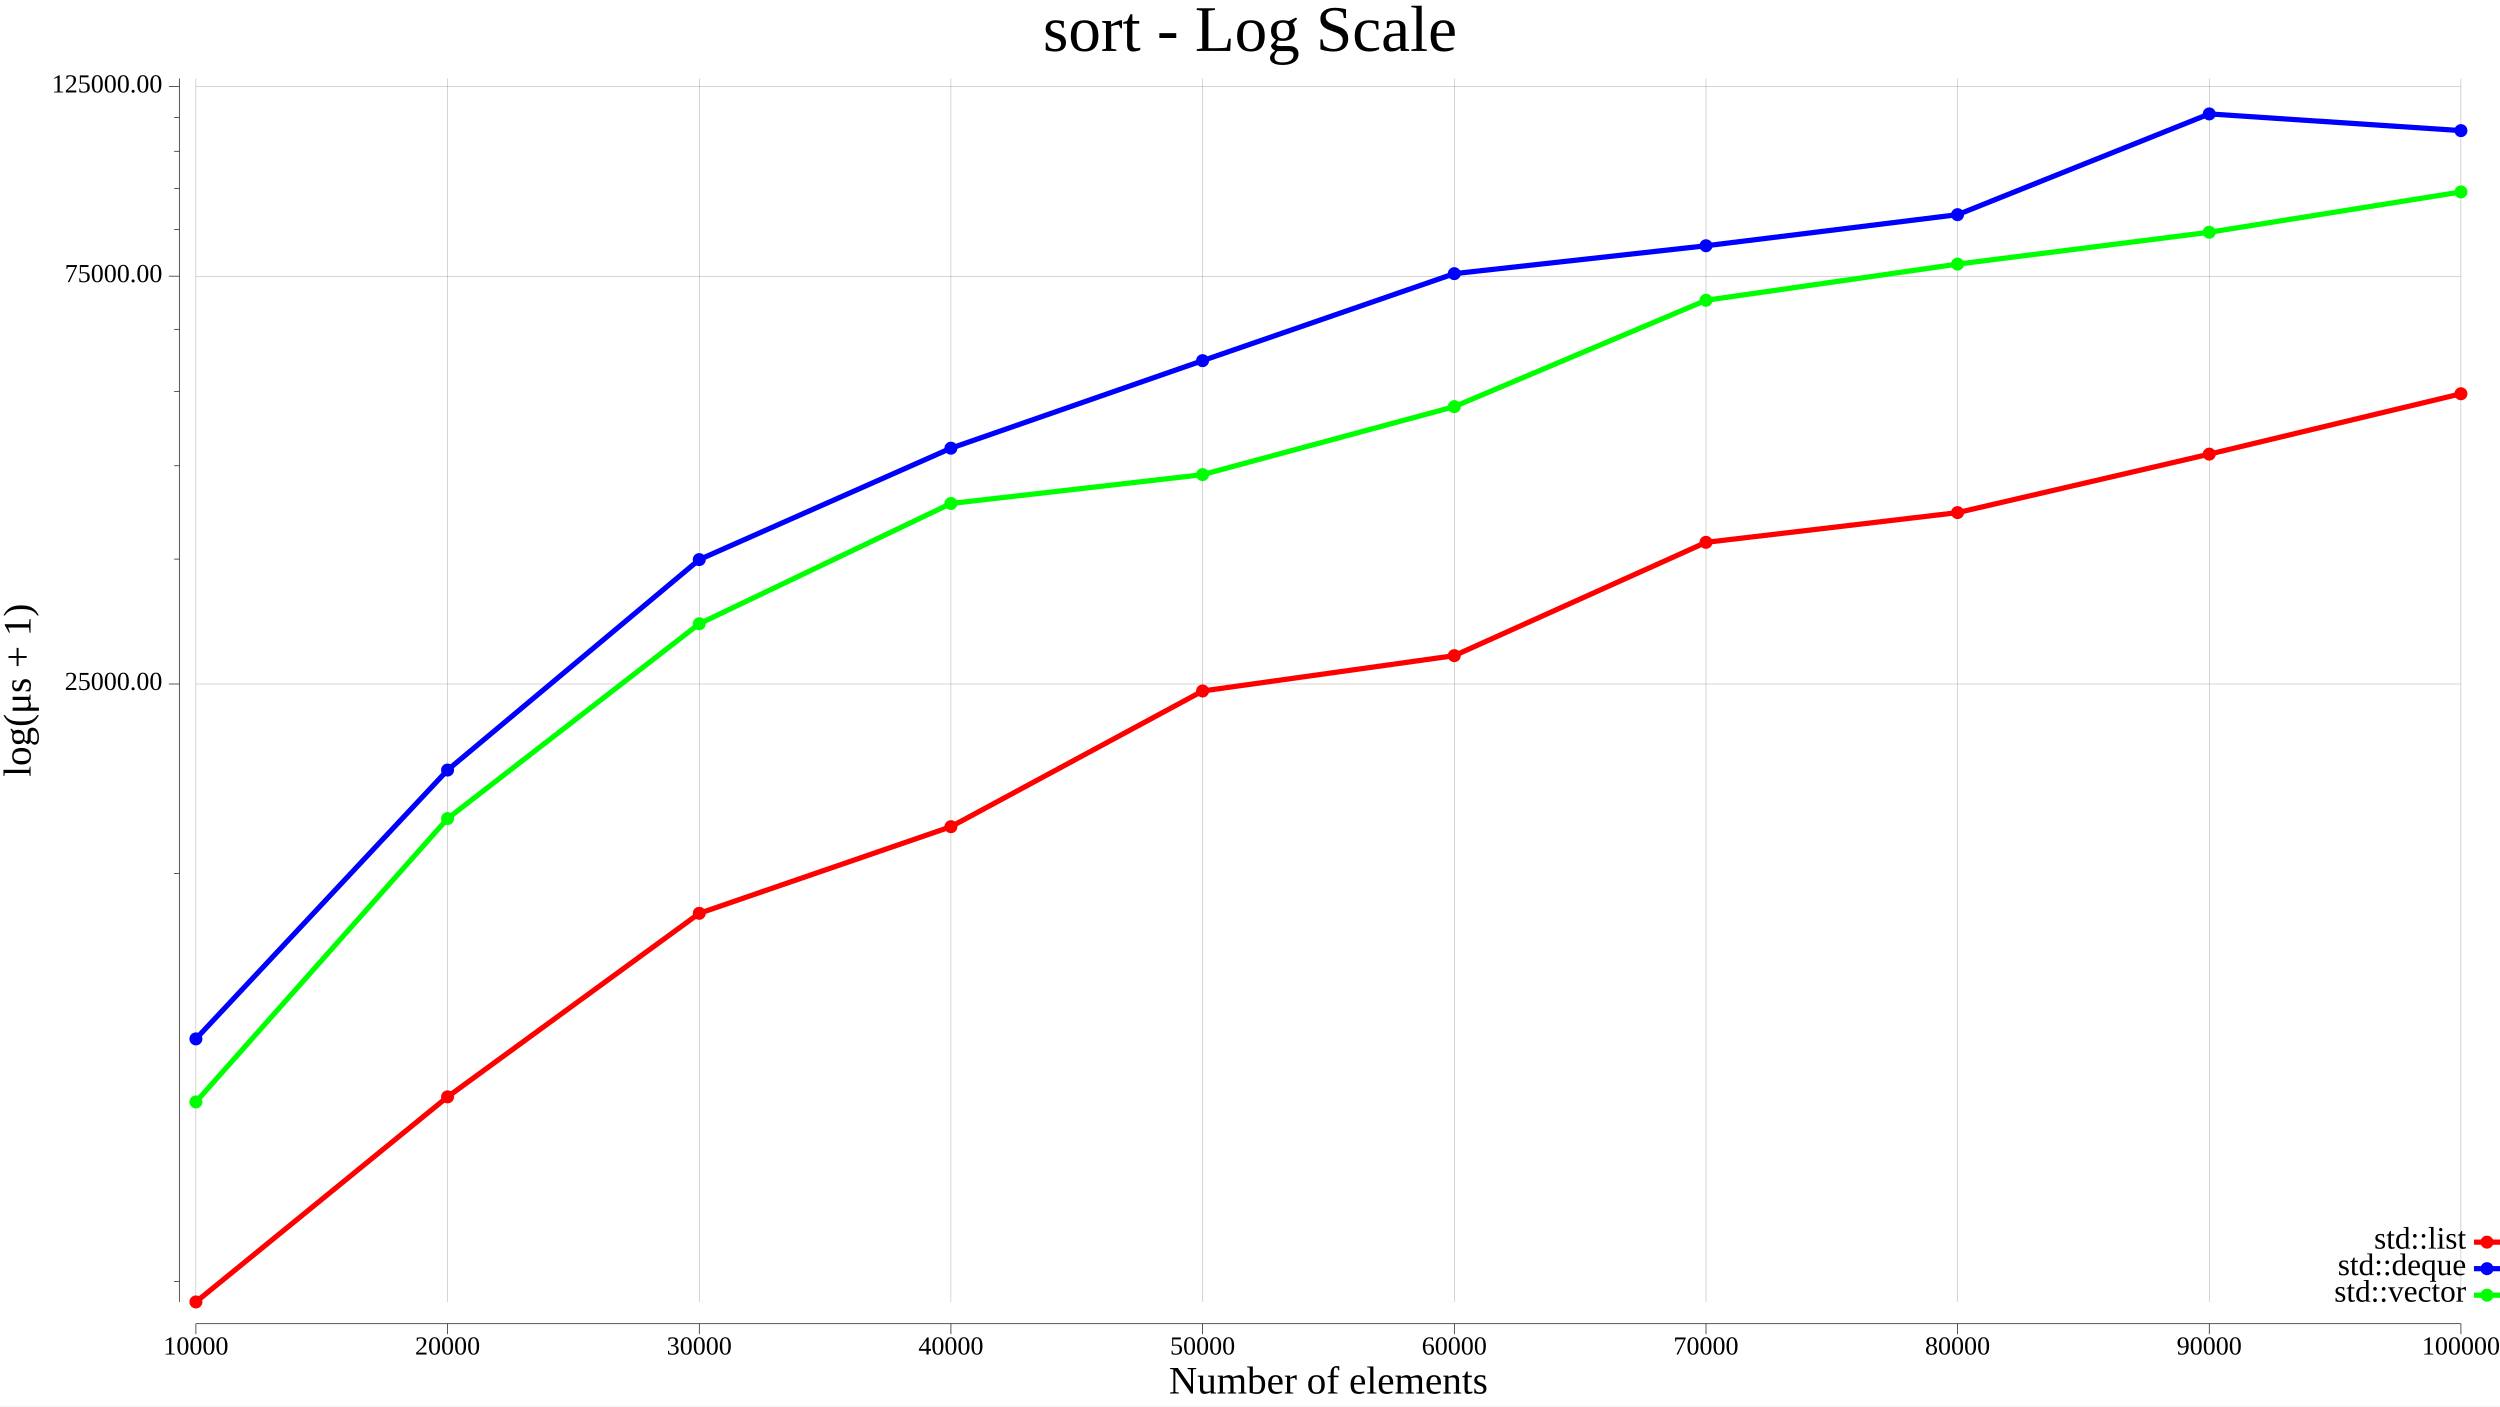
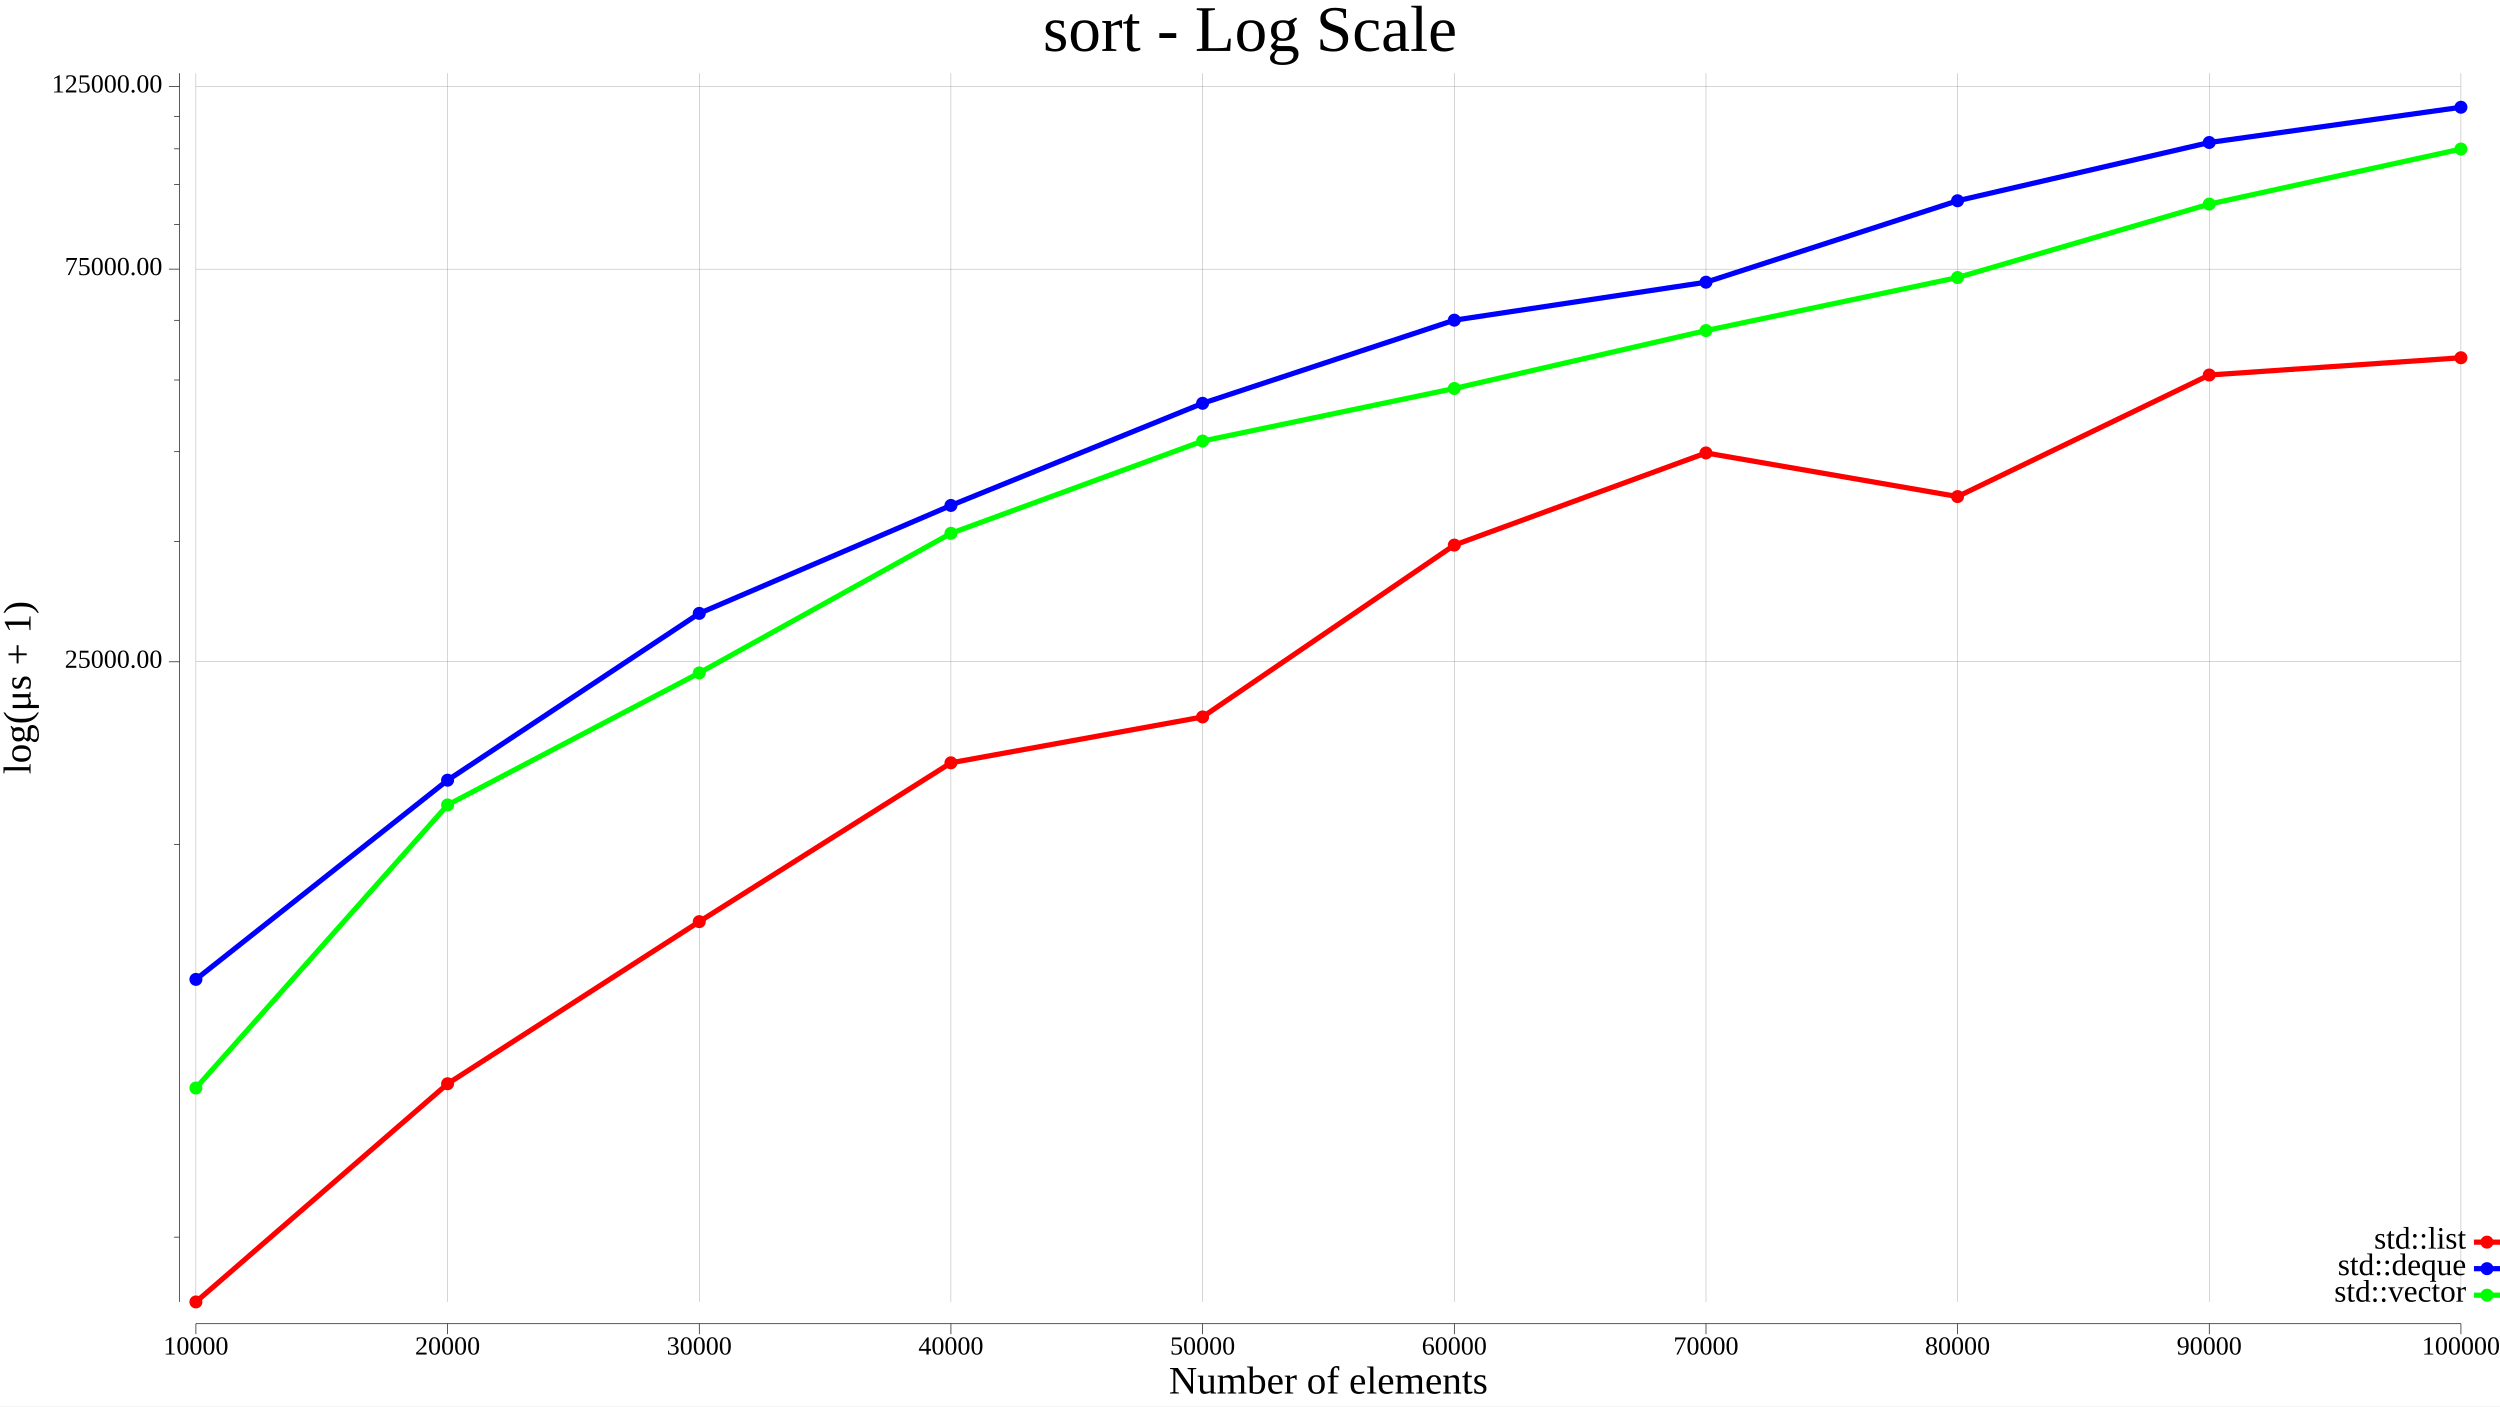
<svg xmlns="http://www.w3.org/2000/svg" width="1920pt" height="1080pt" viewBox="0 0 1920 1080">
  <g transform="scale(1, -1) translate(0, -1080)">
    <path d="M0,0L1920,0L1920,1080L0,1080Z" style="fill:#FFFFFF" />
    <text x="801.02" y="-1040.9" transform="scale(1, -1)" style="font-family:Liberation Serif;font-variant:normal;font-weight:normal;font-style:normal;font-size:50px">sort - Log Scale</text>
    <text x="897.77" y="-9.756" transform="scale(1, -1)" style="font-family:Liberation Serif;font-variant:normal;font-weight:normal;font-style:normal;font-size:30px">Number of elements</text>
    <text x="125.46" y="-39.727" transform="scale(1, -1)" style="font-family:Liberation Serif;font-variant:normal;font-weight:normal;font-style:normal;font-size:20px">10000</text>
    <text x="318.74" y="-39.727" transform="scale(1, -1)" style="font-family:Liberation Serif;font-variant:normal;font-weight:normal;font-style:normal;font-size:20px">20000</text>
    <text x="512.03" y="-39.727" transform="scale(1, -1)" style="font-family:Liberation Serif;font-variant:normal;font-weight:normal;font-style:normal;font-size:20px">30000</text>
    <text x="705.31" y="-39.727" transform="scale(1, -1)" style="font-family:Liberation Serif;font-variant:normal;font-weight:normal;font-style:normal;font-size:20px">40000</text>
    <text x="898.59" y="-39.727" transform="scale(1, -1)" style="font-family:Liberation Serif;font-variant:normal;font-weight:normal;font-style:normal;font-size:20px">50000</text>
    <text x="1091.9" y="-39.727" transform="scale(1, -1)" style="font-family:Liberation Serif;font-variant:normal;font-weight:normal;font-style:normal;font-size:20px">60000</text>
    <text x="1285.2" y="-39.727" transform="scale(1, -1)" style="font-family:Liberation Serif;font-variant:normal;font-weight:normal;font-style:normal;font-size:20px">70000</text>
    <text x="1478.4" y="-39.727" transform="scale(1, -1)" style="font-family:Liberation Serif;font-variant:normal;font-weight:normal;font-style:normal;font-size:20px">80000</text>
    <text x="1671.7" y="-39.727" transform="scale(1, -1)" style="font-family:Liberation Serif;font-variant:normal;font-weight:normal;font-style:normal;font-size:20px">90000</text>
    <text x="1860" y="-39.727" transform="scale(1, -1)" style="font-family:Liberation Serif;font-variant:normal;font-weight:normal;font-style:normal;font-size:20px">100000</text>
    <path d="M150.46,55.371L150.46,63.371" style="fill:none;stroke:#000000;stroke-width:0.5" />
    <path d="M343.74,55.371L343.74,63.371" style="fill:none;stroke:#000000;stroke-width:0.5" />
    <path d="M537.03,55.371L537.03,63.371" style="fill:none;stroke:#000000;stroke-width:0.5" />
    <path d="M730.31,55.371L730.31,63.371" style="fill:none;stroke:#000000;stroke-width:0.5" />
    <path d="M923.59,55.371L923.59,63.371" style="fill:none;stroke:#000000;stroke-width:0.5" />
    <path d="M1116.9,55.371L1116.9,63.371" style="fill:none;stroke:#000000;stroke-width:0.5" />
    <path d="M1310.2,55.371L1310.2,63.371" style="fill:none;stroke:#000000;stroke-width:0.5" />
    <path d="M1503.4,55.371L1503.4,63.371" style="fill:none;stroke:#000000;stroke-width:0.5" />
    <path d="M1696.7,55.371L1696.7,63.371" style="fill:none;stroke:#000000;stroke-width:0.5" />
    <path d="M1890,55.371L1890,63.371" style="fill:none;stroke:#000000;stroke-width:0.5" />
    <path d="M150.46,63.371L1890,63.371" style="fill:none;stroke:#000000;stroke-width:0.5" />
    <g transform="rotate(90)">
-       <text x="483.4" y="23.467" transform="scale(1, -1)" style="font-family:Liberation Serif;font-variant:normal;font-weight:normal;font-style:normal;font-size:30px">log(μs + 1)</text>
+       <text x="485.45" y="23.467" transform="scale(1, -1)" style="font-family:Liberation Serif;font-variant:normal;font-weight:normal;font-style:normal;font-size:30px">log(μs + 1)</text>
    </g>
-     <text x="49.712" y="-550.12" transform="scale(1, -1)" style="font-family:Liberation Serif;font-variant:normal;font-weight:normal;font-style:normal;font-size:20px">25000.00</text>
-     <text x="49.712" y="-863.34" transform="scale(1, -1)" style="font-family:Liberation Serif;font-variant:normal;font-weight:normal;font-style:normal;font-size:20px">75000.00</text>
+     <text x="49.712" y="-567.15" transform="scale(1, -1)" style="font-family:Liberation Serif;font-variant:normal;font-weight:normal;font-style:normal;font-size:20px">25000.00</text>
+     <text x="49.712" y="-868.75" transform="scale(1, -1)" style="font-family:Liberation Serif;font-variant:normal;font-weight:normal;font-style:normal;font-size:20px">75000.00</text>
    <text x="39.712" y="-1009" transform="scale(1, -1)" style="font-family:Liberation Serif;font-variant:normal;font-weight:normal;font-style:normal;font-size:20px">125000.00</text>
-     <path d="M129.71,554.69L137.71,554.69" style="fill:none;stroke:#000000;stroke-width:0.5" />
-     <path d="M129.71,867.91L137.71,867.91" style="fill:none;stroke:#000000;stroke-width:0.5" />
+     <path d="M129.71,571.72L137.71,571.72" style="fill:none;stroke:#000000;stroke-width:0.5" />
+     <path d="M129.71,873.32L137.71,873.32" style="fill:none;stroke:#000000;stroke-width:0.5" />
    <path d="M129.71,1013.6L137.71,1013.6" style="fill:none;stroke:#000000;stroke-width:0.5" />
-     <path d="M133.71,95.817L137.71,95.817" style="fill:none;stroke:#000000;stroke-width:0.5" />
-     <path d="M133.71,409.04L137.71,409.04" style="fill:none;stroke:#000000;stroke-width:0.5" />
-     <path d="M133.71,650.62L137.71,650.62" style="fill:none;stroke:#000000;stroke-width:0.5" />
-     <path d="M133.71,722.27L137.71,722.27" style="fill:none;stroke:#000000;stroke-width:0.5" />
-     <path d="M133.71,779.48L137.71,779.48" style="fill:none;stroke:#000000;stroke-width:0.5" />
-     <path d="M133.71,827.11L137.71,827.11" style="fill:none;stroke:#000000;stroke-width:0.5" />
-     <path d="M133.71,903.6L137.71,903.6" style="fill:none;stroke:#000000;stroke-width:0.5" />
-     <path d="M133.71,935.31L137.71,935.31" style="fill:none;stroke:#000000;stroke-width:0.5" />
-     <path d="M133.71,963.84L137.71,963.84" style="fill:none;stroke:#000000;stroke-width:0.5" />
-     <path d="M133.71,989.78L137.71,989.78" style="fill:none;stroke:#000000;stroke-width:0.5" />
-     <path d="M137.71,80.11L137.71,1019.7" style="fill:none;stroke:#000000;stroke-width:0.5" />
-     <path d="M150.46,80.11L150.46,1019.7" style="fill:none;stroke:#808080;stroke-width:0.25" />
-     <path d="M343.74,80.11L343.74,1019.7" style="fill:none;stroke:#808080;stroke-width:0.25" />
-     <path d="M537.03,80.11L537.03,1019.7" style="fill:none;stroke:#808080;stroke-width:0.25" />
-     <path d="M730.31,80.11L730.31,1019.7" style="fill:none;stroke:#808080;stroke-width:0.25" />
-     <path d="M923.59,80.11L923.59,1019.7" style="fill:none;stroke:#808080;stroke-width:0.25" />
-     <path d="M1116.9,80.11L1116.9,1019.7" style="fill:none;stroke:#808080;stroke-width:0.25" />
-     <path d="M1310.2,80.11L1310.2,1019.7" style="fill:none;stroke:#808080;stroke-width:0.25" />
-     <path d="M1503.4,80.11L1503.4,1019.7" style="fill:none;stroke:#808080;stroke-width:0.25" />
-     <path d="M1696.7,80.11L1696.7,1019.7" style="fill:none;stroke:#808080;stroke-width:0.25" />
-     <path d="M1890,80.11L1890,1019.7" style="fill:none;stroke:#808080;stroke-width:0.25" />
-     <path d="M150.46,554.69L1890,554.69" style="fill:none;stroke:#808080;stroke-width:0.25" />
-     <path d="M150.46,867.91L1890,867.91" style="fill:none;stroke:#808080;stroke-width:0.25" />
+     <path d="M133.71,129.88L137.71,129.88" style="fill:none;stroke:#000000;stroke-width:0.5" />
+     <path d="M133.71,431.48L137.71,431.48" style="fill:none;stroke:#000000;stroke-width:0.5" />
+     <path d="M133.71,664.09L137.71,664.09" style="fill:none;stroke:#000000;stroke-width:0.5" />
+     <path d="M133.71,733.08L137.71,733.08" style="fill:none;stroke:#000000;stroke-width:0.5" />
+     <path d="M133.71,788.17L137.71,788.17" style="fill:none;stroke:#000000;stroke-width:0.5" />
+     <path d="M133.71,834.03L137.71,834.03" style="fill:none;stroke:#000000;stroke-width:0.5" />
+     <path d="M133.71,907.68L137.71,907.68" style="fill:none;stroke:#000000;stroke-width:0.5" />
+     <path d="M133.71,938.21L137.71,938.21" style="fill:none;stroke:#000000;stroke-width:0.5" />
+     <path d="M133.71,965.69L137.71,965.69" style="fill:none;stroke:#000000;stroke-width:0.5" />
+     <path d="M133.71,990.66L137.71,990.66" style="fill:none;stroke:#000000;stroke-width:0.5" />
+     <path d="M137.71,80.11L137.71,1023.8" style="fill:none;stroke:#000000;stroke-width:0.5" />
+     <path d="M150.46,80.11L150.46,1023.8" style="fill:none;stroke:#808080;stroke-width:0.25" />
+     <path d="M343.74,80.11L343.74,1023.8" style="fill:none;stroke:#808080;stroke-width:0.25" />
+     <path d="M537.03,80.11L537.03,1023.8" style="fill:none;stroke:#808080;stroke-width:0.25" />
+     <path d="M730.31,80.11L730.31,1023.8" style="fill:none;stroke:#808080;stroke-width:0.25" />
+     <path d="M923.59,80.11L923.59,1023.8" style="fill:none;stroke:#808080;stroke-width:0.25" />
+     <path d="M1116.9,80.11L1116.9,1023.8" style="fill:none;stroke:#808080;stroke-width:0.25" />
+     <path d="M1310.2,80.11L1310.2,1023.8" style="fill:none;stroke:#808080;stroke-width:0.25" />
+     <path d="M1503.4,80.11L1503.4,1023.8" style="fill:none;stroke:#808080;stroke-width:0.25" />
+     <path d="M1696.7,80.11L1696.7,1023.8" style="fill:none;stroke:#808080;stroke-width:0.25" />
+     <path d="M1890,80.11L1890,1023.8" style="fill:none;stroke:#808080;stroke-width:0.25" />
+     <path d="M150.46,571.72L1890,571.72" style="fill:none;stroke:#808080;stroke-width:0.25" />
+     <path d="M150.46,873.32L1890,873.32" style="fill:none;stroke:#808080;stroke-width:0.25" />
    <path d="M150.46,1013.6L1890,1013.6" style="fill:none;stroke:#808080;stroke-width:0.25" />
-     <path d="M150.46,80.11L343.74,237.62L537.03,378.56L730.31,445.1L923.59,549.33L1116.9,576.47L1310.2,663.48L1503.4,686.32L1696.7,731.22L1890,777.6" style="fill:none;stroke:#FF0000;stroke-width:4" />
+     <path d="M150.46,80.11L343.74,247.67L537.03,372.18L730.31,494.16L923.59,529.39L1116.9,661.36L1310.2,732.14L1503.4,698.63L1696.7,792L1890,805.25" style="fill:none;stroke:#FF0000;stroke-width:4" />
    <path d="M155.46,80.11A5,5 0 1 1 145.46,80.11A5,5 0 1 1 155.46,80.11Z" style="fill:#FF0000" />
-     <path d="M348.74,237.62A5,5 0 1 1 338.74,237.62A5,5 0 1 1 348.74,237.62Z" style="fill:#FF0000" />
-     <path d="M542.03,378.56A5,5 0 1 1 532.03,378.56A5,5 0 1 1 542.03,378.56Z" style="fill:#FF0000" />
-     <path d="M735.31,445.1A5,5 0 1 1 725.31,445.1A5,5 0 1 1 735.31,445.1Z" style="fill:#FF0000" />
-     <path d="M928.59,549.33A5,5 0 1 1 918.59,549.33A5,5 0 1 1 928.59,549.33Z" style="fill:#FF0000" />
-     <path d="M1121.9,576.47A5,5 0 1 1 1111.9,576.47A5,5 0 1 1 1121.9,576.47Z" style="fill:#FF0000" />
-     <path d="M1315.2,663.48A5,5 0 1 1 1305.2,663.48A5,5 0 1 1 1315.2,663.48Z" style="fill:#FF0000" />
-     <path d="M1508.4,686.32A5,5 0 1 1 1498.4,686.32A5,5 0 1 1 1508.4,686.32Z" style="fill:#FF0000" />
-     <path d="M1701.7,731.22A5,5 0 1 1 1691.7,731.22A5,5 0 1 1 1701.7,731.22Z" style="fill:#FF0000" />
-     <path d="M1895,777.6A5,5 0 1 1 1885,777.6A5,5 0 1 1 1895,777.6Z" style="fill:#FF0000" />
-     <path d="M150.46,282.13L343.74,488.6L537.03,650.23L730.31,735.79L923.59,803.02L1116.9,869.84L1310.2,891.26L1503.4,915.14L1696.7,992.51L1890,979.67" style="fill:none;stroke:#0000FF;stroke-width:4" />
-     <path d="M155.46,282.13A5,5 0 1 1 145.46,282.13A5,5 0 1 1 155.46,282.13Z" style="fill:#0000FF" />
-     <path d="M348.74,488.6A5,5 0 1 1 338.74,488.6A5,5 0 1 1 348.74,488.6Z" style="fill:#0000FF" />
-     <path d="M542.03,650.23A5,5 0 1 1 532.03,650.23A5,5 0 1 1 542.03,650.23Z" style="fill:#0000FF" />
-     <path d="M735.31,735.79A5,5 0 1 1 725.31,735.79A5,5 0 1 1 735.31,735.79Z" style="fill:#0000FF" />
-     <path d="M928.59,803.02A5,5 0 1 1 918.59,803.02A5,5 0 1 1 928.59,803.02Z" style="fill:#0000FF" />
-     <path d="M1121.9,869.84A5,5 0 1 1 1111.9,869.84A5,5 0 1 1 1121.9,869.84Z" style="fill:#0000FF" />
-     <path d="M1315.2,891.26A5,5 0 1 1 1305.2,891.26A5,5 0 1 1 1315.2,891.26Z" style="fill:#0000FF" />
-     <path d="M1508.4,915.14A5,5 0 1 1 1498.4,915.14A5,5 0 1 1 1508.4,915.14Z" style="fill:#0000FF" />
-     <path d="M1701.7,992.51A5,5 0 1 1 1691.7,992.51A5,5 0 1 1 1701.7,992.51Z" style="fill:#0000FF" />
-     <path d="M1895,979.67A5,5 0 1 1 1885,979.67A5,5 0 1 1 1895,979.67Z" style="fill:#0000FF" />
-     <path d="M150.46,233.71L343.74,451.36L537.03,600.96L730.31,693.33L923.59,715.48L1116.9,767.71L1310.2,849.39L1503.4,877.17L1696.7,901.63L1890,932.6" style="fill:none;stroke:#00FF00;stroke-width:4" />
-     <path d="M155.46,233.71A5,5 0 1 1 145.46,233.71A5,5 0 1 1 155.46,233.71Z" style="fill:#00FF00" />
-     <path d="M348.74,451.36A5,5 0 1 1 338.74,451.36A5,5 0 1 1 348.74,451.36Z" style="fill:#00FF00" />
-     <path d="M542.03,600.96A5,5 0 1 1 532.03,600.96A5,5 0 1 1 542.03,600.96Z" style="fill:#00FF00" />
-     <path d="M735.31,693.33A5,5 0 1 1 725.31,693.33A5,5 0 1 1 735.31,693.33Z" style="fill:#00FF00" />
-     <path d="M928.59,715.48A5,5 0 1 1 918.59,715.48A5,5 0 1 1 928.59,715.48Z" style="fill:#00FF00" />
-     <path d="M1121.9,767.71A5,5 0 1 1 1111.9,767.71A5,5 0 1 1 1121.9,767.71Z" style="fill:#00FF00" />
-     <path d="M1315.2,849.39A5,5 0 1 1 1305.2,849.39A5,5 0 1 1 1315.2,849.39Z" style="fill:#00FF00" />
-     <path d="M1508.4,877.17A5,5 0 1 1 1498.4,877.17A5,5 0 1 1 1508.4,877.17Z" style="fill:#00FF00" />
-     <path d="M1701.7,901.63A5,5 0 1 1 1691.7,901.63A5,5 0 1 1 1701.7,901.63Z" style="fill:#00FF00" />
-     <path d="M1895,932.6A5,5 0 1 1 1885,932.6A5,5 0 1 1 1895,932.6Z" style="fill:#00FF00" />
+     <path d="M348.74,247.67A5,5 0 1 1 338.74,247.67A5,5 0 1 1 348.74,247.67Z" style="fill:#FF0000" />
+     <path d="M542.03,372.18A5,5 0 1 1 532.03,372.18A5,5 0 1 1 542.03,372.18Z" style="fill:#FF0000" />
+     <path d="M735.31,494.16A5,5 0 1 1 725.31,494.16A5,5 0 1 1 735.31,494.16Z" style="fill:#FF0000" />
+     <path d="M928.59,529.39A5,5 0 1 1 918.59,529.39A5,5 0 1 1 928.59,529.39Z" style="fill:#FF0000" />
+     <path d="M1121.9,661.36A5,5 0 1 1 1111.9,661.36A5,5 0 1 1 1121.9,661.36Z" style="fill:#FF0000" />
+     <path d="M1315.2,732.14A5,5 0 1 1 1305.2,732.14A5,5 0 1 1 1315.2,732.14Z" style="fill:#FF0000" />
+     <path d="M1508.4,698.63A5,5 0 1 1 1498.4,698.63A5,5 0 1 1 1508.4,698.63Z" style="fill:#FF0000" />
+     <path d="M1701.7,792A5,5 0 1 1 1691.7,792A5,5 0 1 1 1701.7,792Z" style="fill:#FF0000" />
+     <path d="M1895,805.25A5,5 0 1 1 1885,805.25A5,5 0 1 1 1895,805.25Z" style="fill:#FF0000" />
+     <path d="M150.46,327.83L343.74,480.81L537.03,608.93L730.31,691.82L923.59,770.26L1116.9,834.11L1310.2,863.27L1503.4,925.82L1696.7,970.56L1890,997.63" style="fill:none;stroke:#0000FF;stroke-width:4" />
+     <path d="M155.46,327.83A5,5 0 1 1 145.46,327.83A5,5 0 1 1 155.46,327.83Z" style="fill:#0000FF" />
+     <path d="M348.74,480.81A5,5 0 1 1 338.74,480.81A5,5 0 1 1 348.74,480.81Z" style="fill:#0000FF" />
+     <path d="M542.03,608.93A5,5 0 1 1 532.03,608.93A5,5 0 1 1 542.03,608.93Z" style="fill:#0000FF" />
+     <path d="M735.31,691.82A5,5 0 1 1 725.31,691.82A5,5 0 1 1 735.31,691.82Z" style="fill:#0000FF" />
+     <path d="M928.59,770.26A5,5 0 1 1 918.59,770.26A5,5 0 1 1 928.59,770.26Z" style="fill:#0000FF" />
+     <path d="M1121.9,834.11A5,5 0 1 1 1111.9,834.11A5,5 0 1 1 1121.9,834.11Z" style="fill:#0000FF" />
+     <path d="M1315.2,863.27A5,5 0 1 1 1305.2,863.27A5,5 0 1 1 1315.2,863.27Z" style="fill:#0000FF" />
+     <path d="M1508.4,925.82A5,5 0 1 1 1498.4,925.82A5,5 0 1 1 1508.4,925.82Z" style="fill:#0000FF" />
+     <path d="M1701.7,970.56A5,5 0 1 1 1691.7,970.56A5,5 0 1 1 1701.7,970.56Z" style="fill:#0000FF" />
+     <path d="M1895,997.63A5,5 0 1 1 1885,997.63A5,5 0 1 1 1895,997.63Z" style="fill:#0000FF" />
+     <path d="M150.46,244.39L343.74,461.81L537.03,563.2L730.31,670.41L923.59,741.28L1116.9,781.65L1310.2,826.13L1503.4,866.86L1696.7,923.24L1890,965.55" style="fill:none;stroke:#00FF00;stroke-width:4" />
+     <path d="M155.46,244.39A5,5 0 1 1 145.46,244.39A5,5 0 1 1 155.46,244.39Z" style="fill:#00FF00" />
+     <path d="M348.74,461.81A5,5 0 1 1 338.74,461.81A5,5 0 1 1 348.74,461.81Z" style="fill:#00FF00" />
+     <path d="M542.03,563.2A5,5 0 1 1 532.03,563.2A5,5 0 1 1 542.03,563.2Z" style="fill:#00FF00" />
+     <path d="M735.31,670.41A5,5 0 1 1 725.31,670.41A5,5 0 1 1 735.31,670.41Z" style="fill:#00FF00" />
+     <path d="M928.59,741.28A5,5 0 1 1 918.59,741.28A5,5 0 1 1 928.59,741.28Z" style="fill:#00FF00" />
+     <path d="M1121.9,781.65A5,5 0 1 1 1111.9,781.65A5,5 0 1 1 1121.9,781.65Z" style="fill:#00FF00" />
+     <path d="M1315.2,826.13A5,5 0 1 1 1305.2,826.13A5,5 0 1 1 1315.2,826.13Z" style="fill:#00FF00" />
+     <path d="M1508.4,866.86A5,5 0 1 1 1498.4,866.86A5,5 0 1 1 1508.4,866.86Z" style="fill:#00FF00" />
+     <path d="M1701.7,923.24A5,5 0 1 1 1691.7,923.24A5,5 0 1 1 1701.7,923.24Z" style="fill:#00FF00" />
+     <path d="M1895,965.55A5,5 0 1 1 1885,965.55A5,5 0 1 1 1895,965.55Z" style="fill:#00FF00" />
    <path d="M1900,126.03L1920,126.03" style="fill:none;stroke:#FF0000;stroke-width:4" />
    <path d="M1915,126.03A5,5 0 1 1 1905,126.03A5,5 0 1 1 1915,126.03Z" style="fill:#FF0000" />
    <text x="1823.3" y="-121.05" transform="scale(1, -1)" style="font-family:Liberation Serif;font-variant:normal;font-weight:normal;font-style:normal;font-size:24px">std::list</text>
    <path d="M1900,105.66L1920,105.66" style="fill:none;stroke:#0000FF;stroke-width:4" />
    <path d="M1915,105.66A5,5 0 1 1 1905,105.66A5,5 0 1 1 1915,105.66Z" style="fill:#0000FF" />
    <text x="1795.4" y="-100.69" transform="scale(1, -1)" style="font-family:Liberation Serif;font-variant:normal;font-weight:normal;font-style:normal;font-size:24px">std::deque</text>
    <path d="M1900,85.294L1920,85.294" style="fill:none;stroke:#00FF00;stroke-width:4" />
    <path d="M1915,85.294A5,5 0 1 1 1905,85.294A5,5 0 1 1 1915,85.294Z" style="fill:#00FF00" />
    <text x="1792.7" y="-80.319" transform="scale(1, -1)" style="font-family:Liberation Serif;font-variant:normal;font-weight:normal;font-style:normal;font-size:24px">std::vector</text>
  </g>
</svg>
